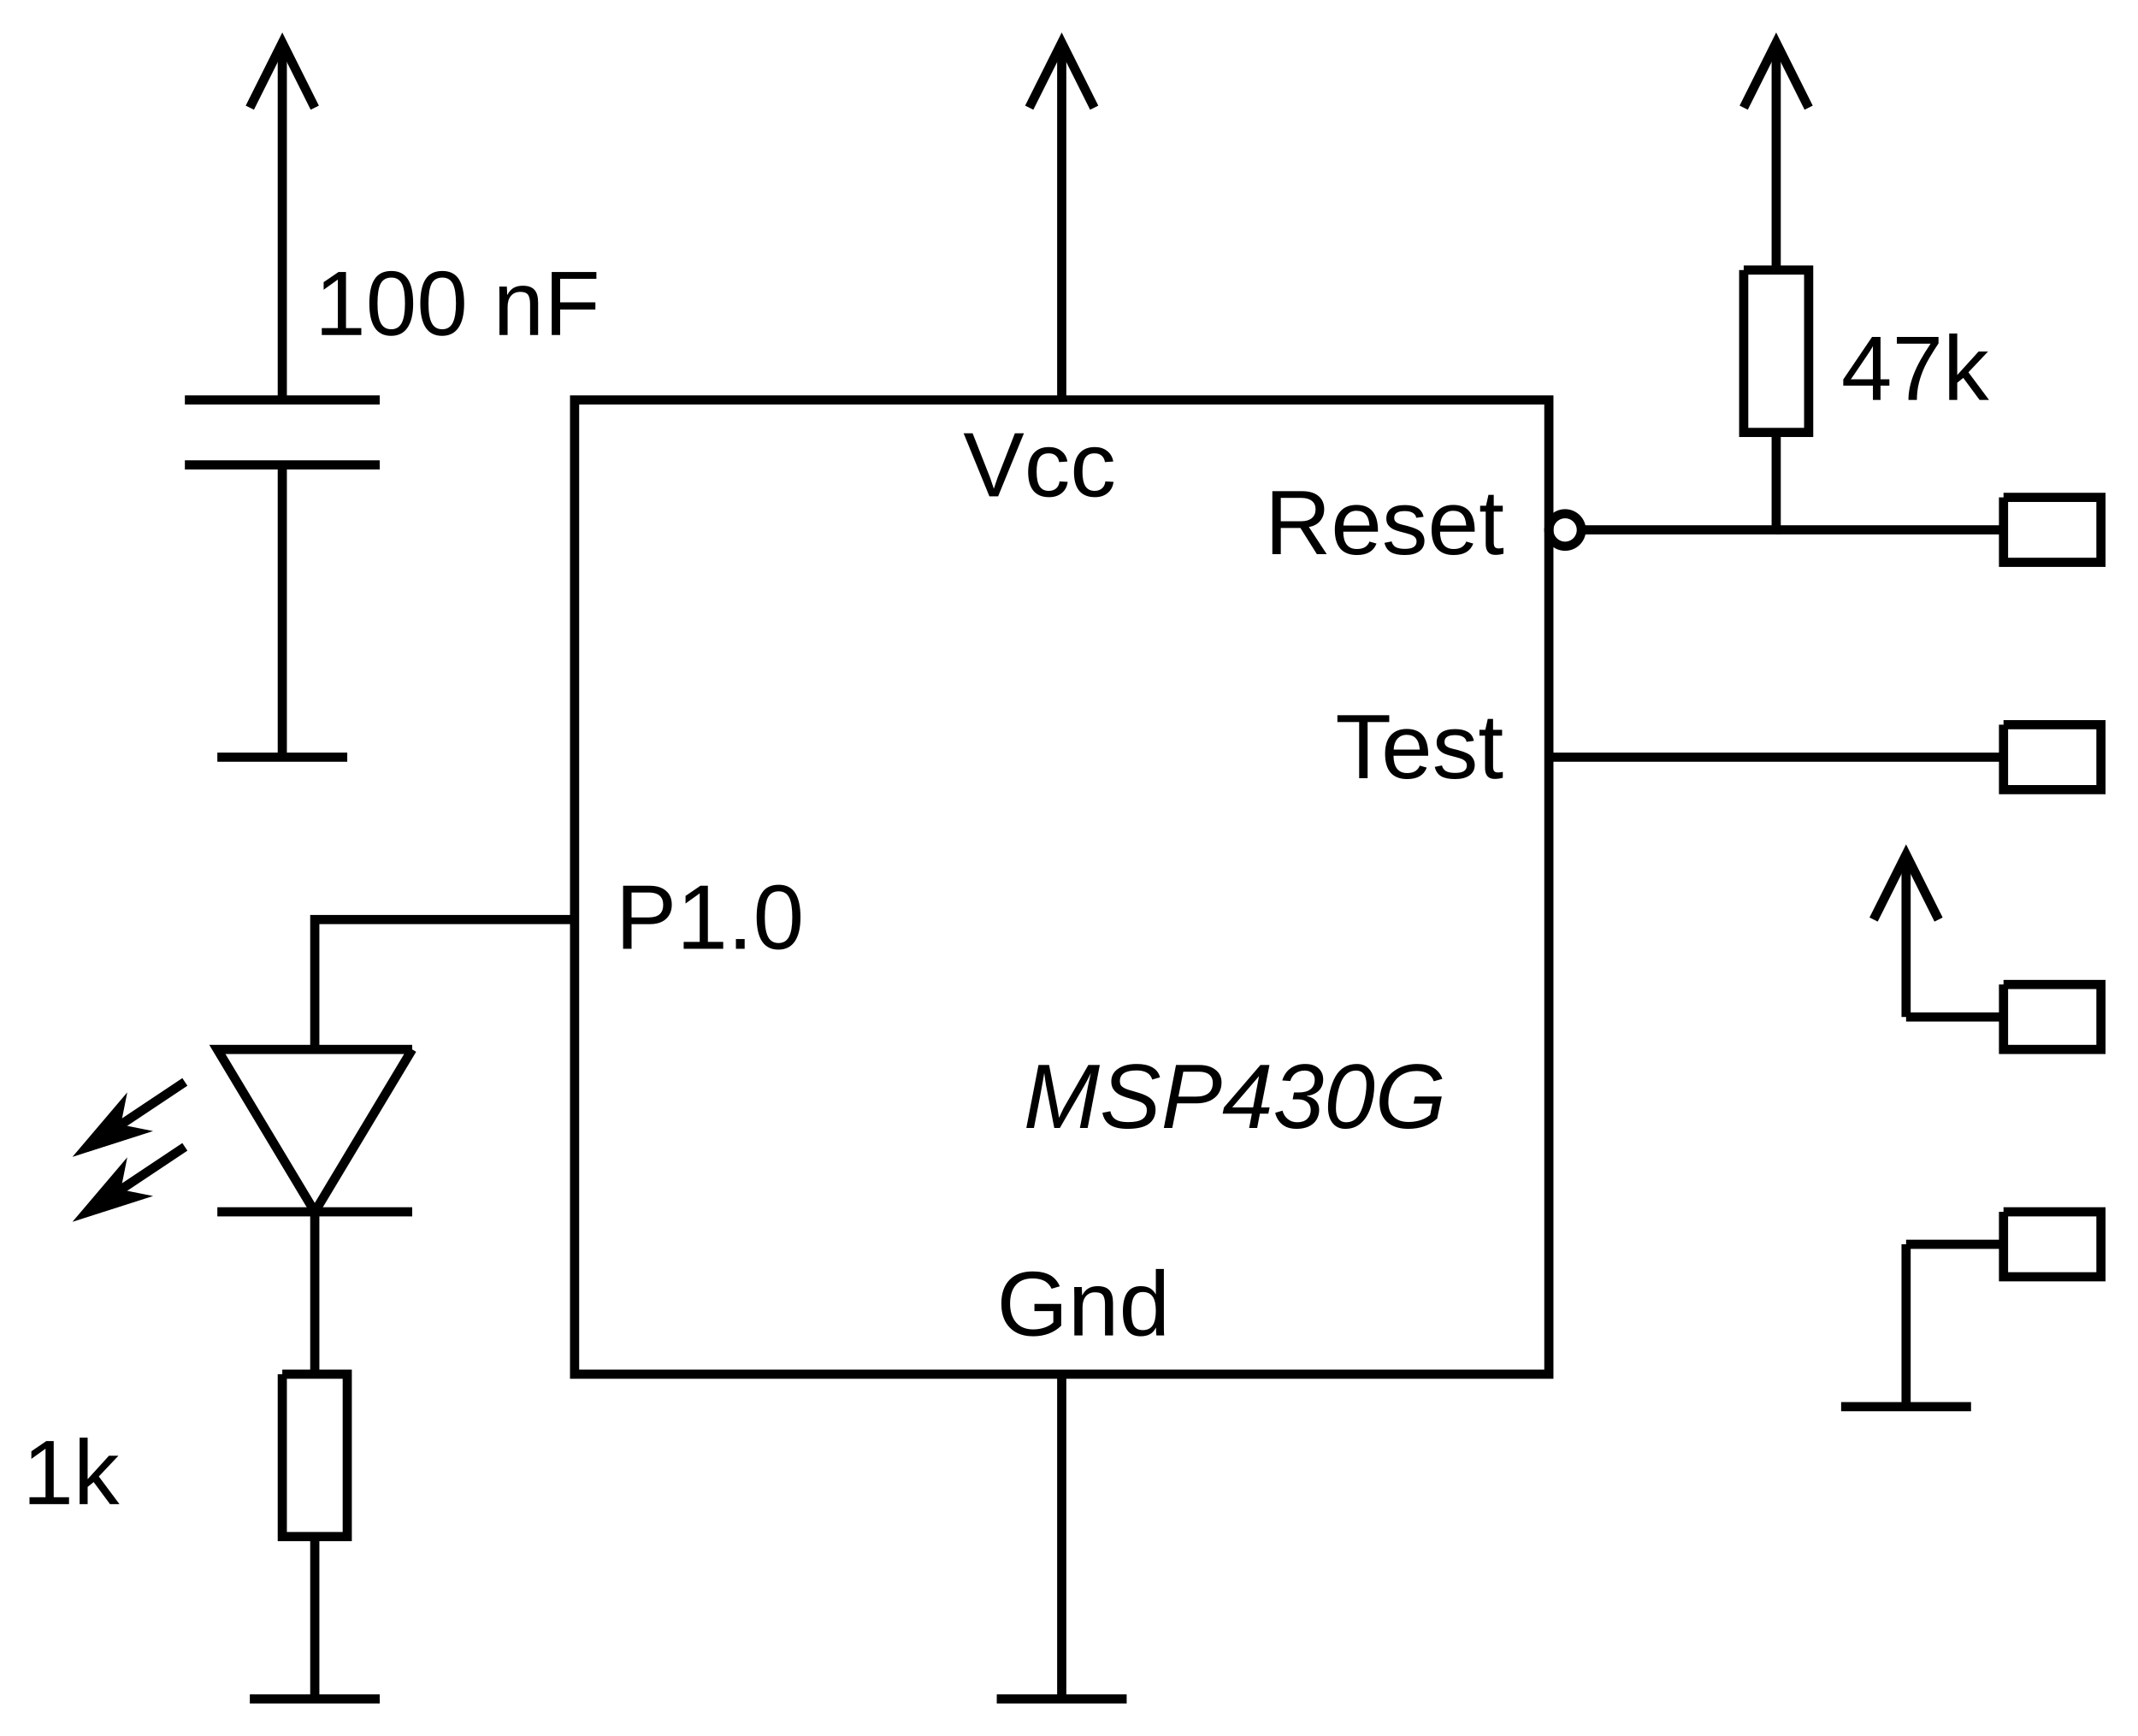
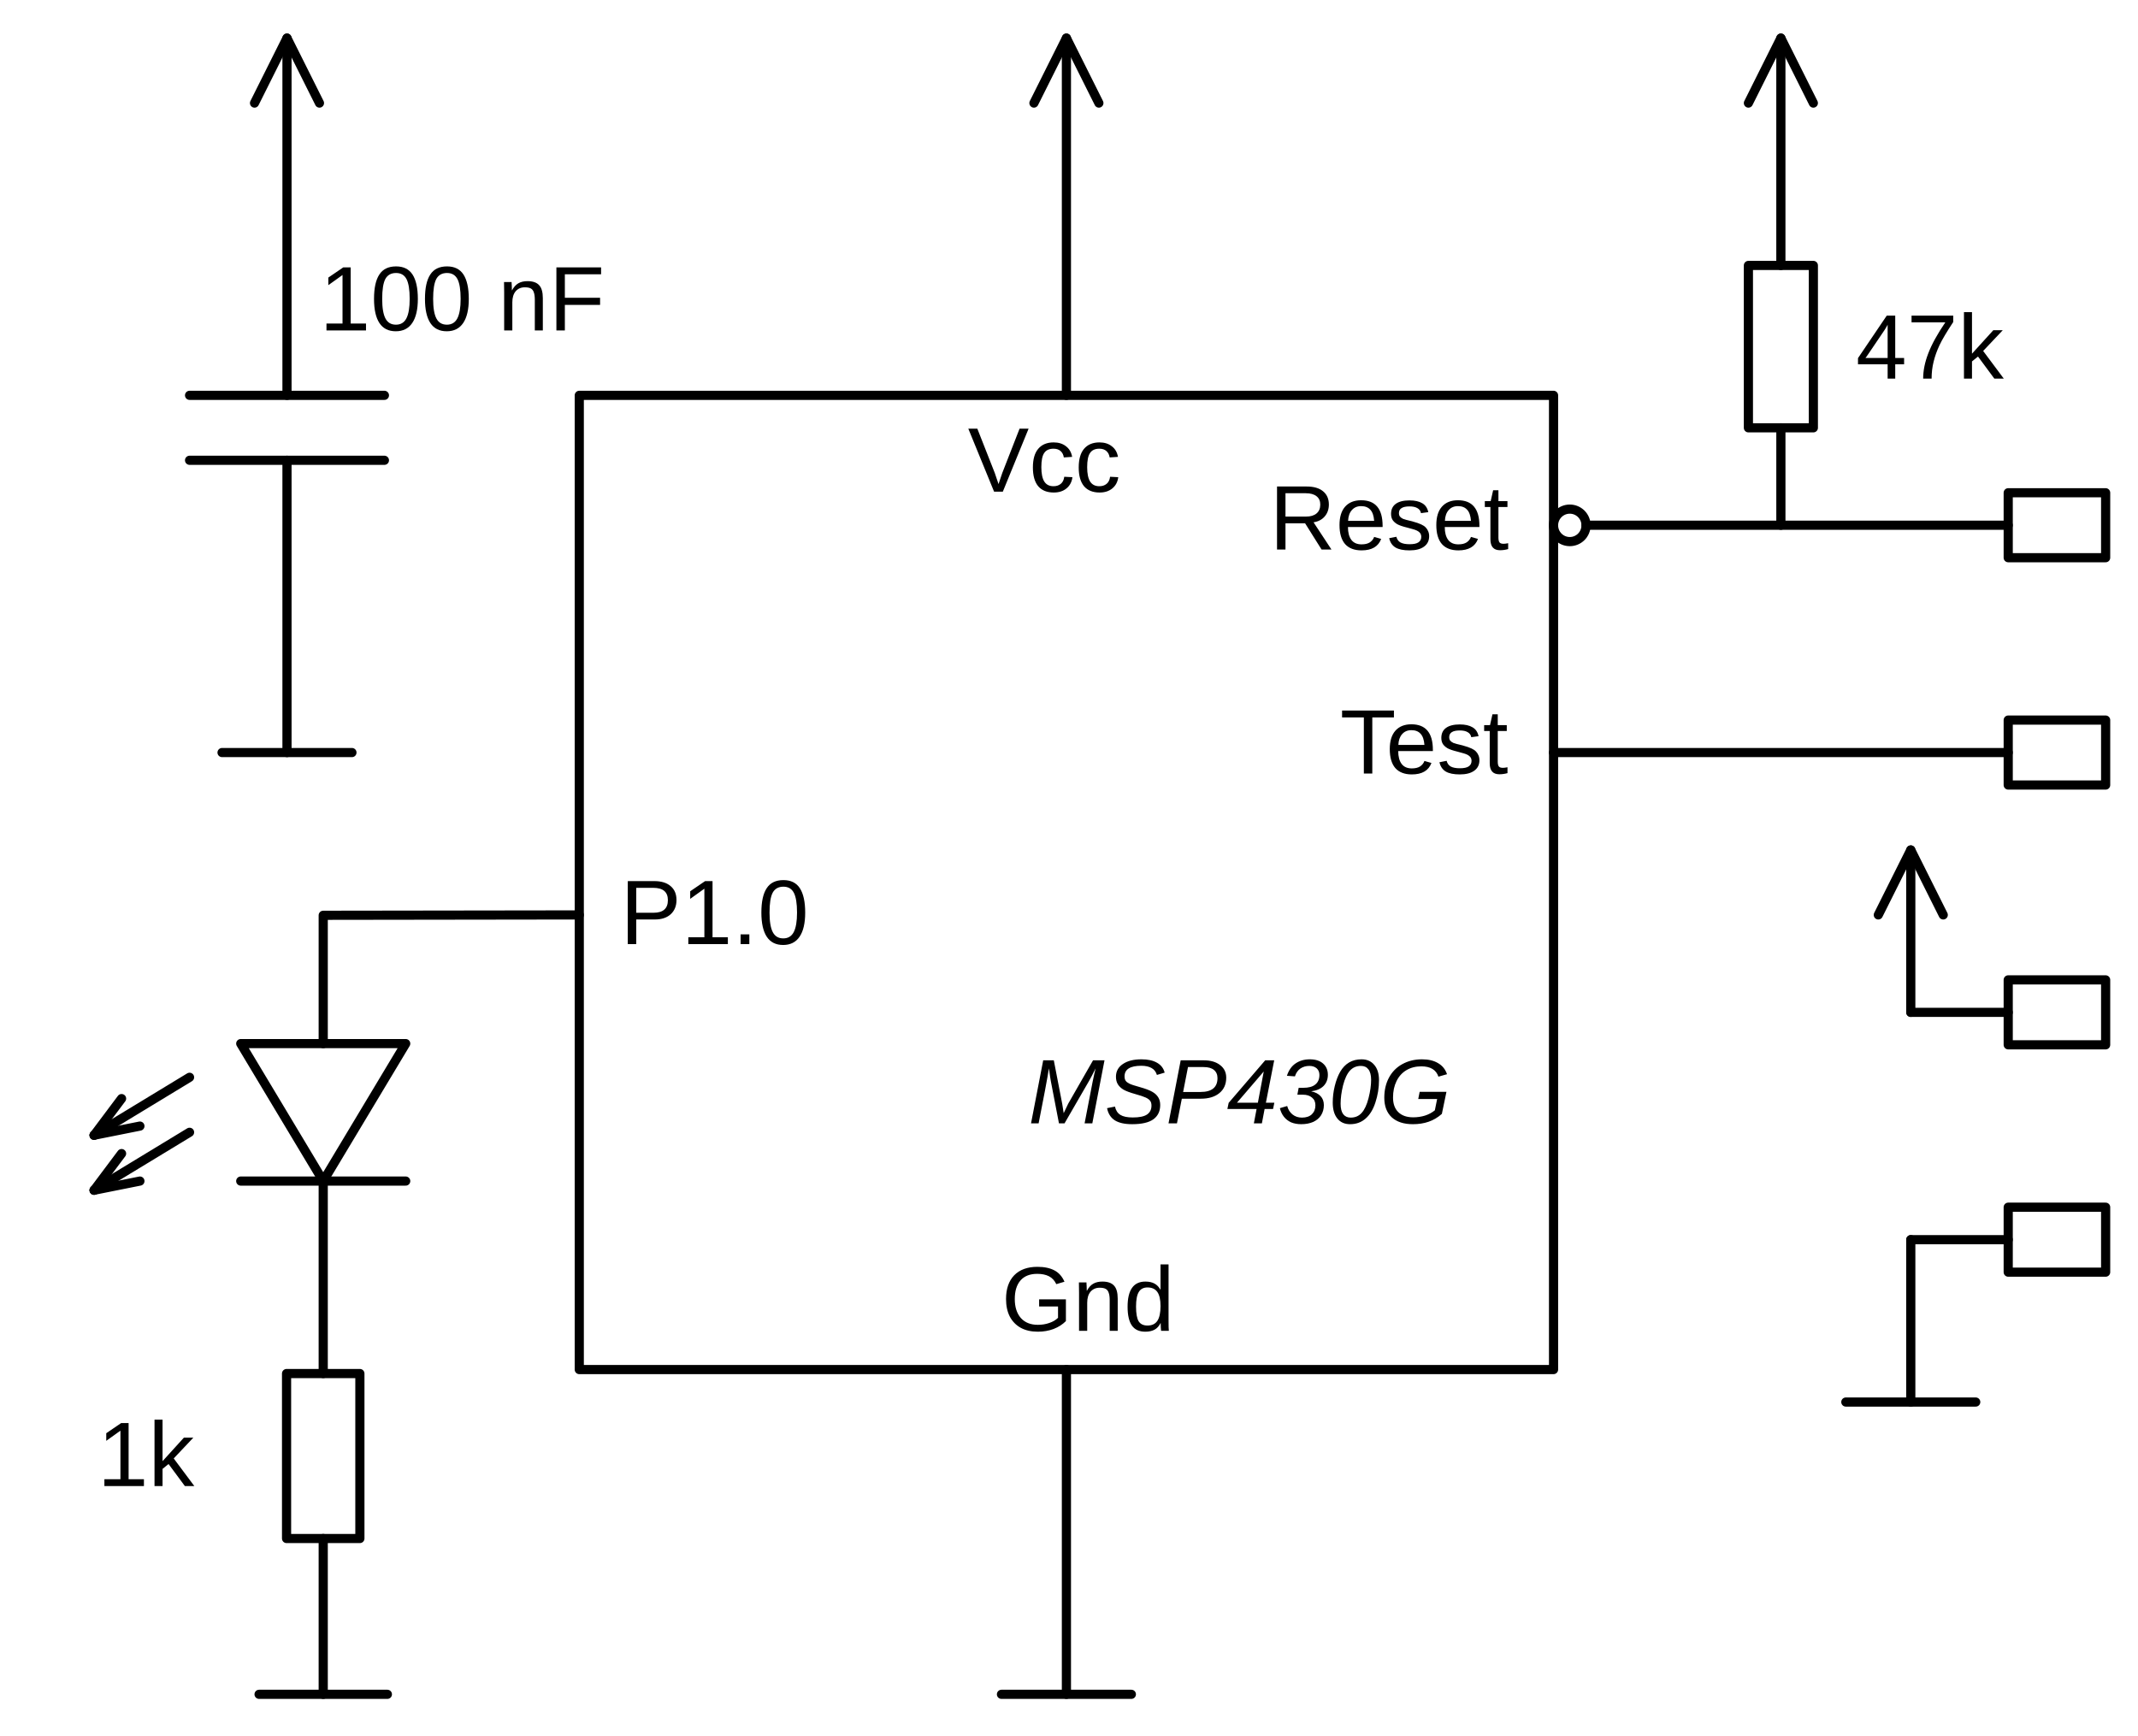
<svg xmlns="http://www.w3.org/2000/svg" width="65.834mm" height="53.457mm" viewBox="0 0 233.269 189.413" id="svg2" version="1.1">
  <defs id="defs4">
    <marker style="overflow:visible" id="marker4426" refX="0" refY="0" orient="auto">
      <path transform="matrix(-0.4,0,0,-0.4,-4,0)" style="fill:#000000;fill-opacity:1;fill-rule:evenodd;stroke:#000000;stroke-width:1pt;stroke-opacity:1" d="M 0,0 5,-5 -12.5,0 5,5 0,0 Z" id="path4428" />
    </marker>
-     <marker orient="auto" refY="0" refX="0" id="Arrow1Mend" style="overflow:visible">
-       <path id="path4159" d="M 0,0 5,-5 -12.5,0 5,5 0,0 Z" style="fill:#000000;fill-opacity:1;fill-rule:evenodd;stroke:#000000;stroke-width:1pt;stroke-opacity:1" transform="matrix(-0.4,0,0,-0.4,-4,0)" />
-     </marker>
-     <marker orient="auto" refY="0" refX="0" id="Arrow1Mend-0" style="overflow:visible">
-       <path id="path4159-8" d="M 0,0 5,-5 -12.5,0 5,5 0,0 Z" style="fill:#000000;fill-opacity:1;fill-rule:evenodd;stroke:#000000;stroke-width:1pt;stroke-opacity:1" transform="matrix(-0.4,0,0,-0.4,-4,0)" />
-     </marker>
  </defs>
  <g id="layer1" transform="translate(-135.7345,-335.4961)">
-     <path style="fill:none;fill-rule:evenodd;stroke:#000000;stroke-width:1px;stroke-linecap:butt;stroke-linejoin:miter;stroke-opacity:1" d="m 180.709,450 -21.26,0 10.63,17.717 L 180.709,450" id="path4138" />
-     <path style="fill:none;fill-rule:evenodd;stroke:#000000;stroke-width:1px;stroke-linecap:butt;stroke-linejoin:miter;stroke-opacity:1" d="m 180.709,467.717 -21.26,0" id="path4140" />
-     <path style="fill:none;fill-rule:evenodd;stroke:#000000;stroke-width:1px;stroke-linecap:butt;stroke-linejoin:miter;stroke-opacity:1;marker-end:url(#Arrow1Mend)" d="m 155.906,460.63 -10.63,7.087" id="path4144" />
-     <path style="fill:none;fill-rule:evenodd;stroke:#000000;stroke-width:1px;stroke-linecap:butt;stroke-linejoin:miter;stroke-opacity:1;marker-end:url(#Arrow1Mend-0)" d="m 155.906,453.543 -10.63,7.087" id="path4144-4" />
-     <path style="fill:none;fill-rule:evenodd;stroke:#000000;stroke-width:1px;stroke-linecap:butt;stroke-linejoin:miter;stroke-opacity:1" d="m 170.079,467.717 0,17.717" id="path4523" />
-     <path style="fill:none;fill-rule:evenodd;stroke:#000000;stroke-width:1px;stroke-linecap:butt;stroke-linejoin:miter;stroke-opacity:1" d="m 166.535,485.433 7.087,0 0,17.717 -7.087,0 0,-17.717" id="path4525" />
-     <path style="fill:none;fill-rule:evenodd;stroke:#000000;stroke-width:1px;stroke-linecap:butt;stroke-linejoin:miter;stroke-opacity:1" d="m 170.079,503.15 0,17.717" id="path4527" />
-     <path style="fill:none;fill-rule:evenodd;stroke:#000000;stroke-width:1px;stroke-linecap:butt;stroke-linejoin:miter;stroke-opacity:1" d="m 162.992,520.866 14.173,0" id="path4529" />
-     <path style="fill:none;fill-rule:evenodd;stroke:#000000;stroke-width:1px;stroke-linecap:butt;stroke-linejoin:miter;stroke-opacity:1" d="m 170.079,450 0,-14.173 28.346,0" id="path4531" />
-     <path style="fill:none;fill-rule:evenodd;stroke:#000000;stroke-width:1px;stroke-linecap:butt;stroke-linejoin:miter;stroke-opacity:1" d="m 198.425,379.134 0,106.299 106.299,0 0,-106.299 z" id="path5439" />
-     <path style="fill:none;fill-rule:evenodd;stroke:#000000;stroke-width:1px;stroke-linecap:butt;stroke-linejoin:miter;stroke-opacity:1" d="m 251.575,379.134 0,-38.976" id="path5441" />
-     <path style="fill:none;fill-rule:evenodd;stroke:#000000;stroke-width:1px;stroke-linecap:butt;stroke-linejoin:miter;stroke-opacity:1" d="m 248.031,347.244 3.543,-7.087 3.543,7.087" id="path5443" />
-     <path style="fill:none;fill-rule:evenodd;stroke:#000000;stroke-width:1px;stroke-linecap:butt;stroke-linejoin:miter;stroke-opacity:1" d="m 244.488,520.866 14.173,0" id="path5447" />
-     <path style="fill:none;fill-rule:evenodd;stroke:#000000;stroke-width:1px;stroke-linecap:butt;stroke-linejoin:miter;stroke-opacity:1" d="m 325.984,364.961 7.087,0 0,17.717 -7.087,0 0,-17.717" id="path4525-8" />
-     <ellipse style="color:#000000;display:inline;overflow:visible;visibility:visible;fill:none;fill-opacity:1;fill-rule:nonzero;stroke:#000000;stroke-width:1;stroke-linecap:round;stroke-linejoin:round;stroke-miterlimit:4;stroke-dasharray:none;stroke-dashoffset:0;stroke-opacity:1;marker:none;enable-background:accumulate" id="path5464" ry="1.772" rx="1.772" cy="393.321" cx="306.496" />
-     <path style="fill:none;fill-rule:evenodd;stroke:#000000;stroke-width:1px;stroke-linecap:butt;stroke-linejoin:miter;stroke-opacity:1" d="m 308.268,393.307 21.26,0 0,-10.63" id="path5468" />
-     <path style="fill:none;fill-rule:evenodd;stroke:#000000;stroke-width:1px;stroke-linecap:butt;stroke-linejoin:miter;stroke-opacity:1" d="m 329.528,364.961 0,-24.803" id="path5441-8" />
-     <path style="fill:none;fill-rule:evenodd;stroke:#000000;stroke-width:1px;stroke-linecap:butt;stroke-linejoin:miter;stroke-opacity:1" d="m 325.984,347.244 3.543,-7.087 3.543,7.087" id="path5443-0" />
-     <path style="fill:none;fill-rule:evenodd;stroke:#000000;stroke-width:1px;stroke-linecap:butt;stroke-linejoin:miter;stroke-opacity:1" d="m 329.528,393.307 24.803,0" id="path5494" />
-     <path style="fill:none;fill-rule:evenodd;stroke:#000000;stroke-width:1px;stroke-linecap:butt;stroke-linejoin:miter;stroke-opacity:1" d="m 354.331,389.764 0,7.087 10.63,0 0,-7.087 -10.63,0" id="path5496" />
-     <path style="fill:none;fill-rule:evenodd;stroke:#000000;stroke-width:1px;stroke-linecap:butt;stroke-linejoin:miter;stroke-opacity:1" d="m 304.724,418.11 49.606,0" id="path5494-9" />
-     <path style="fill:none;fill-rule:evenodd;stroke:#000000;stroke-width:1px;stroke-linecap:butt;stroke-linejoin:miter;stroke-opacity:1" d="m 354.331,414.567 0,7.087 10.63,0 0,-7.087 -10.63,0" id="path5496-3" />
-     <path style="fill:none;fill-rule:evenodd;stroke:#000000;stroke-width:1px;stroke-linecap:butt;stroke-linejoin:miter;stroke-opacity:1" d="m 166.535,379.134 0,-38.976" id="path5441-6" />
-     <path style="fill:none;fill-rule:evenodd;stroke:#000000;stroke-width:1px;stroke-linecap:butt;stroke-linejoin:miter;stroke-opacity:1" d="m 162.992,347.244 3.543,-7.087 3.543,7.087" id="path5443-9" />
-     <path style="fill:none;fill-rule:evenodd;stroke:#000000;stroke-width:1px;stroke-linecap:butt;stroke-linejoin:miter;stroke-opacity:1" d="m 166.535,386.22 0,31.89 0,0 0,0" id="path5445-2" />
-     <path style="fill:none;fill-rule:evenodd;stroke:#000000;stroke-width:1px;stroke-linecap:butt;stroke-linejoin:miter;stroke-opacity:1" d="m 159.449,418.11 14.173,0" id="path5447-1" />
-     <path style="fill:none;fill-rule:evenodd;stroke:#000000;stroke-width:1px;stroke-linecap:butt;stroke-linejoin:miter;stroke-opacity:1" d="m 155.906,379.134 21.26,0" id="path5552" />
-     <path style="fill:none;fill-rule:evenodd;stroke:#000000;stroke-width:1px;stroke-linecap:butt;stroke-linejoin:miter;stroke-opacity:1" d="m 155.906,386.22 21.26,0" id="path5554" />
-     <path style="fill:none;fill-rule:evenodd;stroke:#000000;stroke-width:1px;stroke-linecap:butt;stroke-linejoin:miter;stroke-opacity:1" d="m 354.331,442.913 0,7.087 10.63,0 0,-7.087 -10.63,0" id="path5496-0" transform="translate(-7.8740129e-8,-4.1732283e-6)" />
-     <path style="fill:none;fill-rule:evenodd;stroke:#000000;stroke-width:1px;stroke-linecap:butt;stroke-linejoin:miter;stroke-opacity:1" d="m 354.331,467.717 0,7.087 10.63,0 0,-7.087 -10.63,0" id="path5496-3-3" transform="translate(-7.8740129e-8,-4.1732283e-6)" />
-     <path style="fill:none;fill-rule:evenodd;stroke:#000000;stroke-width:1px;stroke-linecap:butt;stroke-linejoin:miter;stroke-opacity:1" d="m 336.614,488.976 14.173,0" id="path5447-14" />
-     <path style="fill:none;fill-rule:evenodd;stroke:#000000;stroke-width:1px;stroke-linecap:butt;stroke-linejoin:miter;stroke-opacity:1" d="m 343.701,446.457 0,-17.717" id="path5441-9" />
-     <path style="fill:none;fill-rule:evenodd;stroke:#000000;stroke-width:1px;stroke-linecap:butt;stroke-linejoin:miter;stroke-opacity:1" d="m 340.157,435.827 3.543,-7.087 3.543,7.087" id="path5443-3" />
-     <path style="fill:none;fill-rule:evenodd;stroke:#000000;stroke-width:1px;stroke-linecap:butt;stroke-linejoin:miter;stroke-opacity:1" d="m 343.701,446.457 10.63,0" id="path5610" />
-     <path style="fill:none;fill-rule:evenodd;stroke:#000000;stroke-width:1px;stroke-linecap:butt;stroke-linejoin:miter;stroke-opacity:1" d="m 354.331,471.26 -10.63,0" id="path5612" />
-     <path style="fill:none;fill-rule:evenodd;stroke:#000000;stroke-width:1px;stroke-linecap:butt;stroke-linejoin:miter;stroke-opacity:1" d="m 251.575,520.866 0,-35.433" id="path5614" />
-     <path style="fill:none;fill-rule:evenodd;stroke:#000000;stroke-width:1px;stroke-linecap:butt;stroke-linejoin:miter;stroke-opacity:1" d="m 343.701,488.976 0,-17.717" id="path5616" />
-     <text xml:space="preserve" style="font-style:normal;font-variant:normal;font-weight:normal;font-stretch:normal;font-size:10px;line-height:125%;font-family:Arial;-inkscape-font-specification:Arial;letter-spacing:0px;word-spacing:0px;fill:#000000;fill-opacity:1;stroke:none;stroke-width:1px;stroke-linecap:butt;stroke-linejoin:miter;stroke-opacity:1" x="244.488" y="481.204" id="text5637">
-       <tspan id="tspan5639" x="244.488" y="481.204">Gnd</tspan>
+     <path style="fill:none;fill-rule:evenodd;stroke:#000000;stroke-width:1px;stroke-linecap:round;stroke-linejoin:round;stroke-opacity:1" d="m 180,449.362 -18,0 9,15 9,-15" id="path4138" />
+     <path style="fill:none;fill-rule:evenodd;stroke:#000000;stroke-width:1px;stroke-linecap:round;stroke-linejoin:round;stroke-opacity:1" d="m 180,464.362 -18,0" id="path4140" />
+     <path style="fill:none;fill-rule:evenodd;stroke:#000000;stroke-width:1px;stroke-linecap:round;stroke-linejoin:round;stroke-opacity:1" d="M 156.417,453.039 146,459.362" id="path4144-4" />
+     <path style="fill:none;fill-rule:evenodd;stroke:#000000;stroke-width:1px;stroke-linecap:round;stroke-linejoin:round;stroke-opacity:1" d="m 171,464.362 0,21" id="path4523" />
+     <path style="fill:none;fill-rule:evenodd;stroke:#000000;stroke-width:1px;stroke-linecap:round;stroke-linejoin:round;stroke-opacity:1" d="m 167,485.362 8,0 0,18 -8,0 0,-18" id="path4525" />
+     <path style="fill:none;fill-rule:evenodd;stroke:#000000;stroke-width:1px;stroke-linecap:round;stroke-linejoin:round;stroke-opacity:1" d="m 171,503.362 0,17" id="path4527" />
+     <path style="fill:none;fill-rule:evenodd;stroke:#000000;stroke-width:1px;stroke-linecap:round;stroke-linejoin:round;stroke-opacity:1" d="m 164,520.362 14,0" id="path4529" />
+     <path style="fill:none;fill-rule:evenodd;stroke:#000000;stroke-width:1px;stroke-linecap:round;stroke-linejoin:round;stroke-opacity:1" d="m 171,449.362 0,-14 27.937,-0.039" id="path4531" />
+     <path style="fill:none;fill-rule:evenodd;stroke:#000000;stroke-width:1px;stroke-linecap:round;stroke-linejoin:round;stroke-opacity:1" d="m 198.937,378.63 0,106.299 106.299,0 0,-106.299 z" id="path5439" />
+     <path style="fill:none;fill-rule:evenodd;stroke:#000000;stroke-width:1px;stroke-linecap:round;stroke-linejoin:round;stroke-opacity:1" d="m 252.087,378.63 0,-38.976" id="path5441" />
+     <path style="fill:none;fill-rule:evenodd;stroke:#000000;stroke-width:1px;stroke-linecap:round;stroke-linejoin:round;stroke-opacity:1" d="m 248.543,346.74 3.543,-7.087 3.543,7.087" id="path5443" />
+     <path style="fill:none;fill-rule:evenodd;stroke:#000000;stroke-width:1px;stroke-linecap:round;stroke-linejoin:round;stroke-opacity:1" d="m 245,520.362 14.173,0" id="path5447" />
+     <path style="fill:none;fill-rule:evenodd;stroke:#000000;stroke-width:1px;stroke-linecap:round;stroke-linejoin:round;stroke-opacity:1" d="m 326.496,364.457 7.087,0 0,17.717 -7.087,0 0,-17.717" id="path4525-8" />
+     <ellipse style="color:#000000;display:inline;overflow:visible;visibility:visible;fill:none;fill-opacity:1;fill-rule:nonzero;stroke:#000000;stroke-width:1;stroke-linecap:round;stroke-linejoin:round;stroke-miterlimit:4;stroke-dasharray:none;stroke-dashoffset:0;stroke-opacity:1;marker:none;enable-background:accumulate" id="path5464" ry="1.772" rx="1.772" cy="392.817" cx="307.008" />
+     <path style="fill:none;fill-rule:evenodd;stroke:#000000;stroke-width:1px;stroke-linecap:round;stroke-linejoin:round;stroke-opacity:1" d="m 308.78,392.803 21.26,0 0,-10.63" id="path5468" />
+     <path style="fill:none;fill-rule:evenodd;stroke:#000000;stroke-width:1px;stroke-linecap:round;stroke-linejoin:round;stroke-opacity:1" d="m 330.039,364.457 0,-24.803" id="path5441-8" />
+     <path style="fill:none;fill-rule:evenodd;stroke:#000000;stroke-width:1px;stroke-linecap:round;stroke-linejoin:round;stroke-opacity:1" d="m 326.496,346.74 3.543,-7.087 3.543,7.087" id="path5443-0" />
+     <path style="fill:none;fill-rule:evenodd;stroke:#000000;stroke-width:1px;stroke-linecap:round;stroke-linejoin:round;stroke-opacity:1" d="m 330.039,392.803 24.803,0" id="path5494" />
+     <path style="fill:none;fill-rule:evenodd;stroke:#000000;stroke-width:1px;stroke-linecap:round;stroke-linejoin:round;stroke-opacity:1" d="m 354.843,389.26 0,7.087 10.63,0 0,-7.087 -10.63,0" id="path5496" />
+     <path style="fill:none;fill-rule:evenodd;stroke:#000000;stroke-width:1px;stroke-linecap:round;stroke-linejoin:round;stroke-opacity:1" d="m 305.236,417.606 49.606,0" id="path5494-9" />
+     <path style="fill:none;fill-rule:evenodd;stroke:#000000;stroke-width:1px;stroke-linecap:round;stroke-linejoin:round;stroke-opacity:1" d="m 354.843,414.063 0,7.087 10.63,0 0,-7.087 -10.63,0" id="path5496-3" />
+     <path style="fill:none;fill-rule:evenodd;stroke:#000000;stroke-width:1px;stroke-linecap:round;stroke-linejoin:round;stroke-opacity:1" d="m 167.047,378.63 0,-38.976" id="path5441-6" />
+     <path style="fill:none;fill-rule:evenodd;stroke:#000000;stroke-width:1px;stroke-linecap:round;stroke-linejoin:round;stroke-opacity:1" d="m 163.504,346.74 3.543,-7.087 3.543,7.087" id="path5443-9" />
+     <path style="fill:none;fill-rule:evenodd;stroke:#000000;stroke-width:1px;stroke-linecap:round;stroke-linejoin:round;stroke-opacity:1" d="m 167.047,385.717 0,31.89 0,0 0,0" id="path5445-2" />
+     <path style="fill:none;fill-rule:evenodd;stroke:#000000;stroke-width:1px;stroke-linecap:round;stroke-linejoin:round;stroke-opacity:1" d="m 159.961,417.606 14.173,0" id="path5447-1" />
+     <path style="fill:none;fill-rule:evenodd;stroke:#000000;stroke-width:1px;stroke-linecap:round;stroke-linejoin:round;stroke-opacity:1" d="m 156.417,378.63 21.26,0" id="path5552" />
+     <path style="fill:none;fill-rule:evenodd;stroke:#000000;stroke-width:1px;stroke-linecap:round;stroke-linejoin:round;stroke-opacity:1" d="m 156.417,385.717 21.26,0" id="path5554" />
+     <path style="fill:none;fill-rule:evenodd;stroke:#000000;stroke-width:1px;stroke-linecap:round;stroke-linejoin:round;stroke-opacity:1" d="m 354.843,442.409 0,7.087 10.63,0 0,-7.087 -10.63,0" id="path5496-0" />
+     <path style="fill:none;fill-rule:evenodd;stroke:#000000;stroke-width:1px;stroke-linecap:round;stroke-linejoin:round;stroke-opacity:1" d="m 354.843,467.213 0,7.087 10.63,0 0,-7.087 -10.63,0" id="path5496-3-3" />
+     <path style="fill:none;fill-rule:evenodd;stroke:#000000;stroke-width:1px;stroke-linecap:round;stroke-linejoin:round;stroke-opacity:1" d="m 337.126,488.472 14.173,0" id="path5447-14" />
+     <path style="fill:none;fill-rule:evenodd;stroke:#000000;stroke-width:1px;stroke-linecap:round;stroke-linejoin:round;stroke-opacity:1" d="m 344.213,445.953 0,-17.717" id="path5441-9" />
+     <path style="fill:none;fill-rule:evenodd;stroke:#000000;stroke-width:1px;stroke-linecap:round;stroke-linejoin:round;stroke-opacity:1" d="m 340.669,435.323 3.543,-7.087 3.543,7.087" id="path5443-3" />
+     <path style="fill:none;fill-rule:evenodd;stroke:#000000;stroke-width:1px;stroke-linecap:round;stroke-linejoin:round;stroke-opacity:1" d="m 344.213,445.953 10.63,0" id="path5610" />
+     <path style="fill:none;fill-rule:evenodd;stroke:#000000;stroke-width:1px;stroke-linecap:round;stroke-linejoin:round;stroke-opacity:1" d="m 354.843,470.756 -10.63,0" id="path5612" />
+     <path style="fill:none;fill-rule:evenodd;stroke:#000000;stroke-width:1px;stroke-linecap:round;stroke-linejoin:round;stroke-opacity:1" d="m 252.087,520.362 0,-35.433" id="path5614" />
+     <path style="fill:none;fill-rule:evenodd;stroke:#000000;stroke-width:1px;stroke-linecap:round;stroke-linejoin:round;stroke-opacity:1" d="m 344.213,488.472 0,-17.717" id="path5616" />
+     <text xml:space="preserve" style="font-style:normal;font-variant:normal;font-weight:normal;font-stretch:normal;font-size:10px;line-height:125%;font-family:Arial;-inkscape-font-specification:Arial;letter-spacing:0px;word-spacing:0px;fill:#000000;fill-opacity:1;stroke:none;stroke-width:1px;stroke-linecap:round;stroke-linejoin:round;stroke-opacity:1;" x="245" y="480.7" id="text5637">
+       <tspan id="tspan5639" x="245" y="480.7">Gnd</tspan>
    </text>
-     <text xml:space="preserve" style="font-style:normal;font-variant:normal;font-weight:normal;font-stretch:normal;font-size:10px;line-height:125%;font-family:Arial;-inkscape-font-specification:Arial;letter-spacing:0px;word-spacing:0px;fill:#000000;fill-opacity:1;stroke:none;stroke-width:1px;stroke-linecap:butt;stroke-linejoin:miter;stroke-opacity:1" x="240.825" y="389.647" id="text5637-2">
-       <tspan id="tspan5639-0" x="240.825" y="389.647">Vcc</tspan>
+     <text xml:space="preserve" style="font-style:normal;font-variant:normal;font-weight:normal;font-stretch:normal;font-size:10px;line-height:125%;font-family:Arial;-inkscape-font-specification:Arial;letter-spacing:0px;word-spacing:0px;fill:#000000;fill-opacity:1;stroke:none;stroke-width:1px;stroke-linecap:round;stroke-linejoin:round;stroke-opacity:1;" x="241.336" y="389.143" id="text5637-2">
+       <tspan id="tspan5639-0" x="241.336" y="389.143">Vcc</tspan>
    </text>
-     <text xml:space="preserve" style="font-style:normal;font-variant:normal;font-weight:normal;font-stretch:normal;font-size:10px;line-height:125%;font-family:Arial;-inkscape-font-specification:Arial;letter-spacing:0px;word-spacing:0px;fill:#000000;fill-opacity:1;stroke:none;stroke-width:1px;stroke-linecap:butt;stroke-linejoin:miter;stroke-opacity:1" x="273.728" y="395.958" id="text5637-4">
-       <tspan id="tspan5639-1" x="273.728" y="395.958">Reset</tspan>
+     <text xml:space="preserve" style="font-style:normal;font-variant:normal;font-weight:normal;font-stretch:normal;font-size:10px;line-height:125%;font-family:Arial;-inkscape-font-specification:Arial;letter-spacing:0px;word-spacing:0px;fill:#000000;fill-opacity:1;stroke:none;stroke-width:1px;stroke-linecap:round;stroke-linejoin:round;stroke-opacity:1;" x="274.239" y="395.454" id="text5637-4">
+       <tspan id="tspan5639-1" x="274.239" y="395.454">Reset</tspan>
    </text>
-     <text xml:space="preserve" style="font-style:normal;font-variant:normal;font-weight:normal;font-stretch:normal;font-size:10px;line-height:125%;font-family:Arial;-inkscape-font-specification:Arial;letter-spacing:0px;word-spacing:0px;fill:#000000;fill-opacity:1;stroke:none;stroke-width:1px;stroke-linecap:butt;stroke-linejoin:miter;stroke-opacity:1" x="281.434" y="420.404" id="text5637-1">
-       <tspan id="tspan5639-9" x="281.434" y="420.404">Test</tspan>
+     <text xml:space="preserve" style="font-style:normal;font-variant:normal;font-weight:normal;font-stretch:normal;font-size:10px;line-height:125%;font-family:Arial;-inkscape-font-specification:Arial;letter-spacing:0px;word-spacing:0px;fill:#000000;fill-opacity:1;stroke:none;stroke-width:1px;stroke-linecap:round;stroke-linejoin:round;stroke-opacity:1;" x="281.946" y="419.9" id="text5637-1">
+       <tspan id="tspan5639-9" x="281.946" y="419.9">Test</tspan>
    </text>
-     <text xml:space="preserve" style="font-style:normal;font-variant:normal;font-weight:normal;font-stretch:normal;font-size:10px;line-height:125%;font-family:Arial;-inkscape-font-specification:Arial;letter-spacing:0px;word-spacing:0px;fill:#000000;fill-opacity:1;stroke:none;stroke-width:1px;stroke-linecap:butt;stroke-linejoin:miter;stroke-opacity:1" x="202.889" y="439.013" id="text5637-5">
-       <tspan id="tspan5639-99" x="202.889" y="439.013">P1.0</tspan>
+     <text xml:space="preserve" style="font-style:normal;font-variant:normal;font-weight:normal;font-stretch:normal;font-size:10px;line-height:125%;font-family:Arial;-inkscape-font-specification:Arial;letter-spacing:0px;word-spacing:0px;fill:#000000;fill-opacity:1;stroke:none;stroke-width:1px;stroke-linecap:round;stroke-linejoin:round;stroke-opacity:1;" x="203.401" y="438.509" id="text5637-5">
+       <tspan id="tspan5639-99" x="203.401" y="438.509">P1.0</tspan>
    </text>
-     <text xml:space="preserve" style="font-style:normal;font-variant:normal;font-weight:normal;font-stretch:normal;font-size:10px;line-height:125%;font-family:Arial;-inkscape-font-specification:Arial;letter-spacing:0px;word-spacing:0px;fill:#000000;fill-opacity:1;stroke:none;stroke-width:1px;stroke-linecap:butt;stroke-linejoin:miter;stroke-opacity:1" x="138.189" y="499.606" id="text5637-9">
-       <tspan id="tspan5639-5" x="138.189" y="499.606">1k</tspan>
+     <text xml:space="preserve" style="font-style:normal;font-variant:normal;font-weight:normal;font-stretch:normal;font-size:10px;line-height:125%;font-family:Arial;-inkscape-font-specification:Arial;letter-spacing:0px;word-spacing:0px;fill:#000000;fill-opacity:1;stroke:none;stroke-width:1px;stroke-linecap:round;stroke-linejoin:round;stroke-opacity:1" x="146.36" y="497.644" id="text5637-9">
+       <tspan id="tspan5639-5" x="146.36" y="497.644">1k</tspan>
    </text>
-     <text xml:space="preserve" style="font-style:normal;font-variant:normal;font-weight:normal;font-stretch:normal;font-size:10px;line-height:125%;font-family:Arial;-inkscape-font-specification:Arial;letter-spacing:0px;word-spacing:0px;fill:#000000;fill-opacity:1;stroke:none;stroke-width:1px;stroke-linecap:butt;stroke-linejoin:miter;stroke-opacity:1" x="336.614" y="379.134" id="text5637-44">
-       <tspan id="tspan5639-7" x="336.614" y="379.134">47k</tspan>
+     <text xml:space="preserve" style="font-style:normal;font-variant:normal;font-weight:normal;font-stretch:normal;font-size:10px;line-height:125%;font-family:Arial;-inkscape-font-specification:Arial;letter-spacing:0px;word-spacing:0px;fill:#000000;fill-opacity:1;stroke:none;stroke-width:1px;stroke-linecap:round;stroke-linejoin:round;stroke-opacity:1" x="338.22" y="376.806" id="text5637-44">
+       <tspan id="tspan5639-7" x="338.22" y="376.806">47k</tspan>
    </text>
-     <text xml:space="preserve" style="font-style:normal;font-variant:normal;font-weight:normal;font-stretch:normal;font-size:10px;line-height:125%;font-family:Arial;-inkscape-font-specification:Arial;letter-spacing:0px;word-spacing:0px;fill:#000000;fill-opacity:1;stroke:none;stroke-width:1px;stroke-linecap:butt;stroke-linejoin:miter;stroke-opacity:1" x="170.079" y="372.047" id="text5637-55">
-       <tspan id="tspan5639-90" x="170.079" y="372.047">100 nF</tspan>
+     <text xml:space="preserve" style="font-style:normal;font-variant:normal;font-weight:normal;font-stretch:normal;font-size:10px;line-height:125%;font-family:Arial;-inkscape-font-specification:Arial;letter-spacing:0px;word-spacing:0px;fill:#000000;fill-opacity:1;stroke:none;stroke-width:1px;stroke-linecap:round;stroke-linejoin:round;stroke-opacity:1;" x="170.591" y="371.543" id="text5637-55">
+       <tspan id="tspan5639-90" x="170.591" y="371.543">100 nF</tspan>
    </text>
-     <text xml:space="preserve" style="font-style:normal;font-variant:normal;font-weight:normal;font-stretch:normal;font-size:10px;line-height:125%;font-family:Arial;-inkscape-font-specification:Arial;letter-spacing:0px;word-spacing:0px;fill:#000000;fill-opacity:1;stroke:none;stroke-width:1px;stroke-linecap:butt;stroke-linejoin:miter;stroke-opacity:1" x="247.403" y="458.567" id="text5637-6">
-       <tspan id="tspan5639-77" x="247.403" y="458.567" style="font-style:italic;font-variant:normal;font-weight:normal;font-stretch:normal;font-family:Arial;-inkscape-font-specification:'Arial Italic'">MSP430G</tspan>
+     <text xml:space="preserve" style="font-style:normal;font-variant:normal;font-weight:normal;font-stretch:normal;font-size:10px;line-height:125%;font-family:Arial;-inkscape-font-specification:Arial;letter-spacing:0px;word-spacing:0px;fill:#000000;fill-opacity:1;stroke:none;stroke-width:1px;stroke-linecap:round;stroke-linejoin:round;stroke-opacity:1;" x="247.914" y="458.063" id="text5637-6">
+       <tspan id="tspan5639-77" x="247.914" y="458.063" style="font-style:italic;font-variant:normal;font-weight:normal;font-stretch:normal;font-family:Arial;-inkscape-font-specification:'Arial Italic';stroke-linecap:round;stroke-linejoin:round;">MSP430G</tspan>
    </text>
+     <path style="fill:none;fill-rule:evenodd;stroke:#000000;stroke-width:1px;stroke-linecap:round;stroke-linejoin:round;stroke-opacity:1" d="m 149,455.362 -3,4" id="path5035" />
+     <path style="fill:none;fill-rule:evenodd;stroke:#000000;stroke-width:1px;stroke-linecap:round;stroke-linejoin:round;stroke-opacity:1" d="m 151,458.362 -5,1" id="path5043" />
+     <path style="fill:none;fill-rule:evenodd;stroke:#000000;stroke-width:1px;stroke-linecap:round;stroke-linejoin:round;stroke-opacity:1" d="M 156.417,459.039 146,465.362" id="path4144-4-5" />
+     <path style="fill:none;fill-rule:evenodd;stroke:#000000;stroke-width:1px;stroke-linecap:round;stroke-linejoin:round;stroke-opacity:1" d="m 149,461.362 -3,4" id="path5035-3" />
+     <path style="fill:none;fill-rule:evenodd;stroke:#000000;stroke-width:1px;stroke-linecap:round;stroke-linejoin:round;stroke-opacity:1" d="m 151,464.362 -5,1" id="path5043-5" />
  </g>
</svg>
